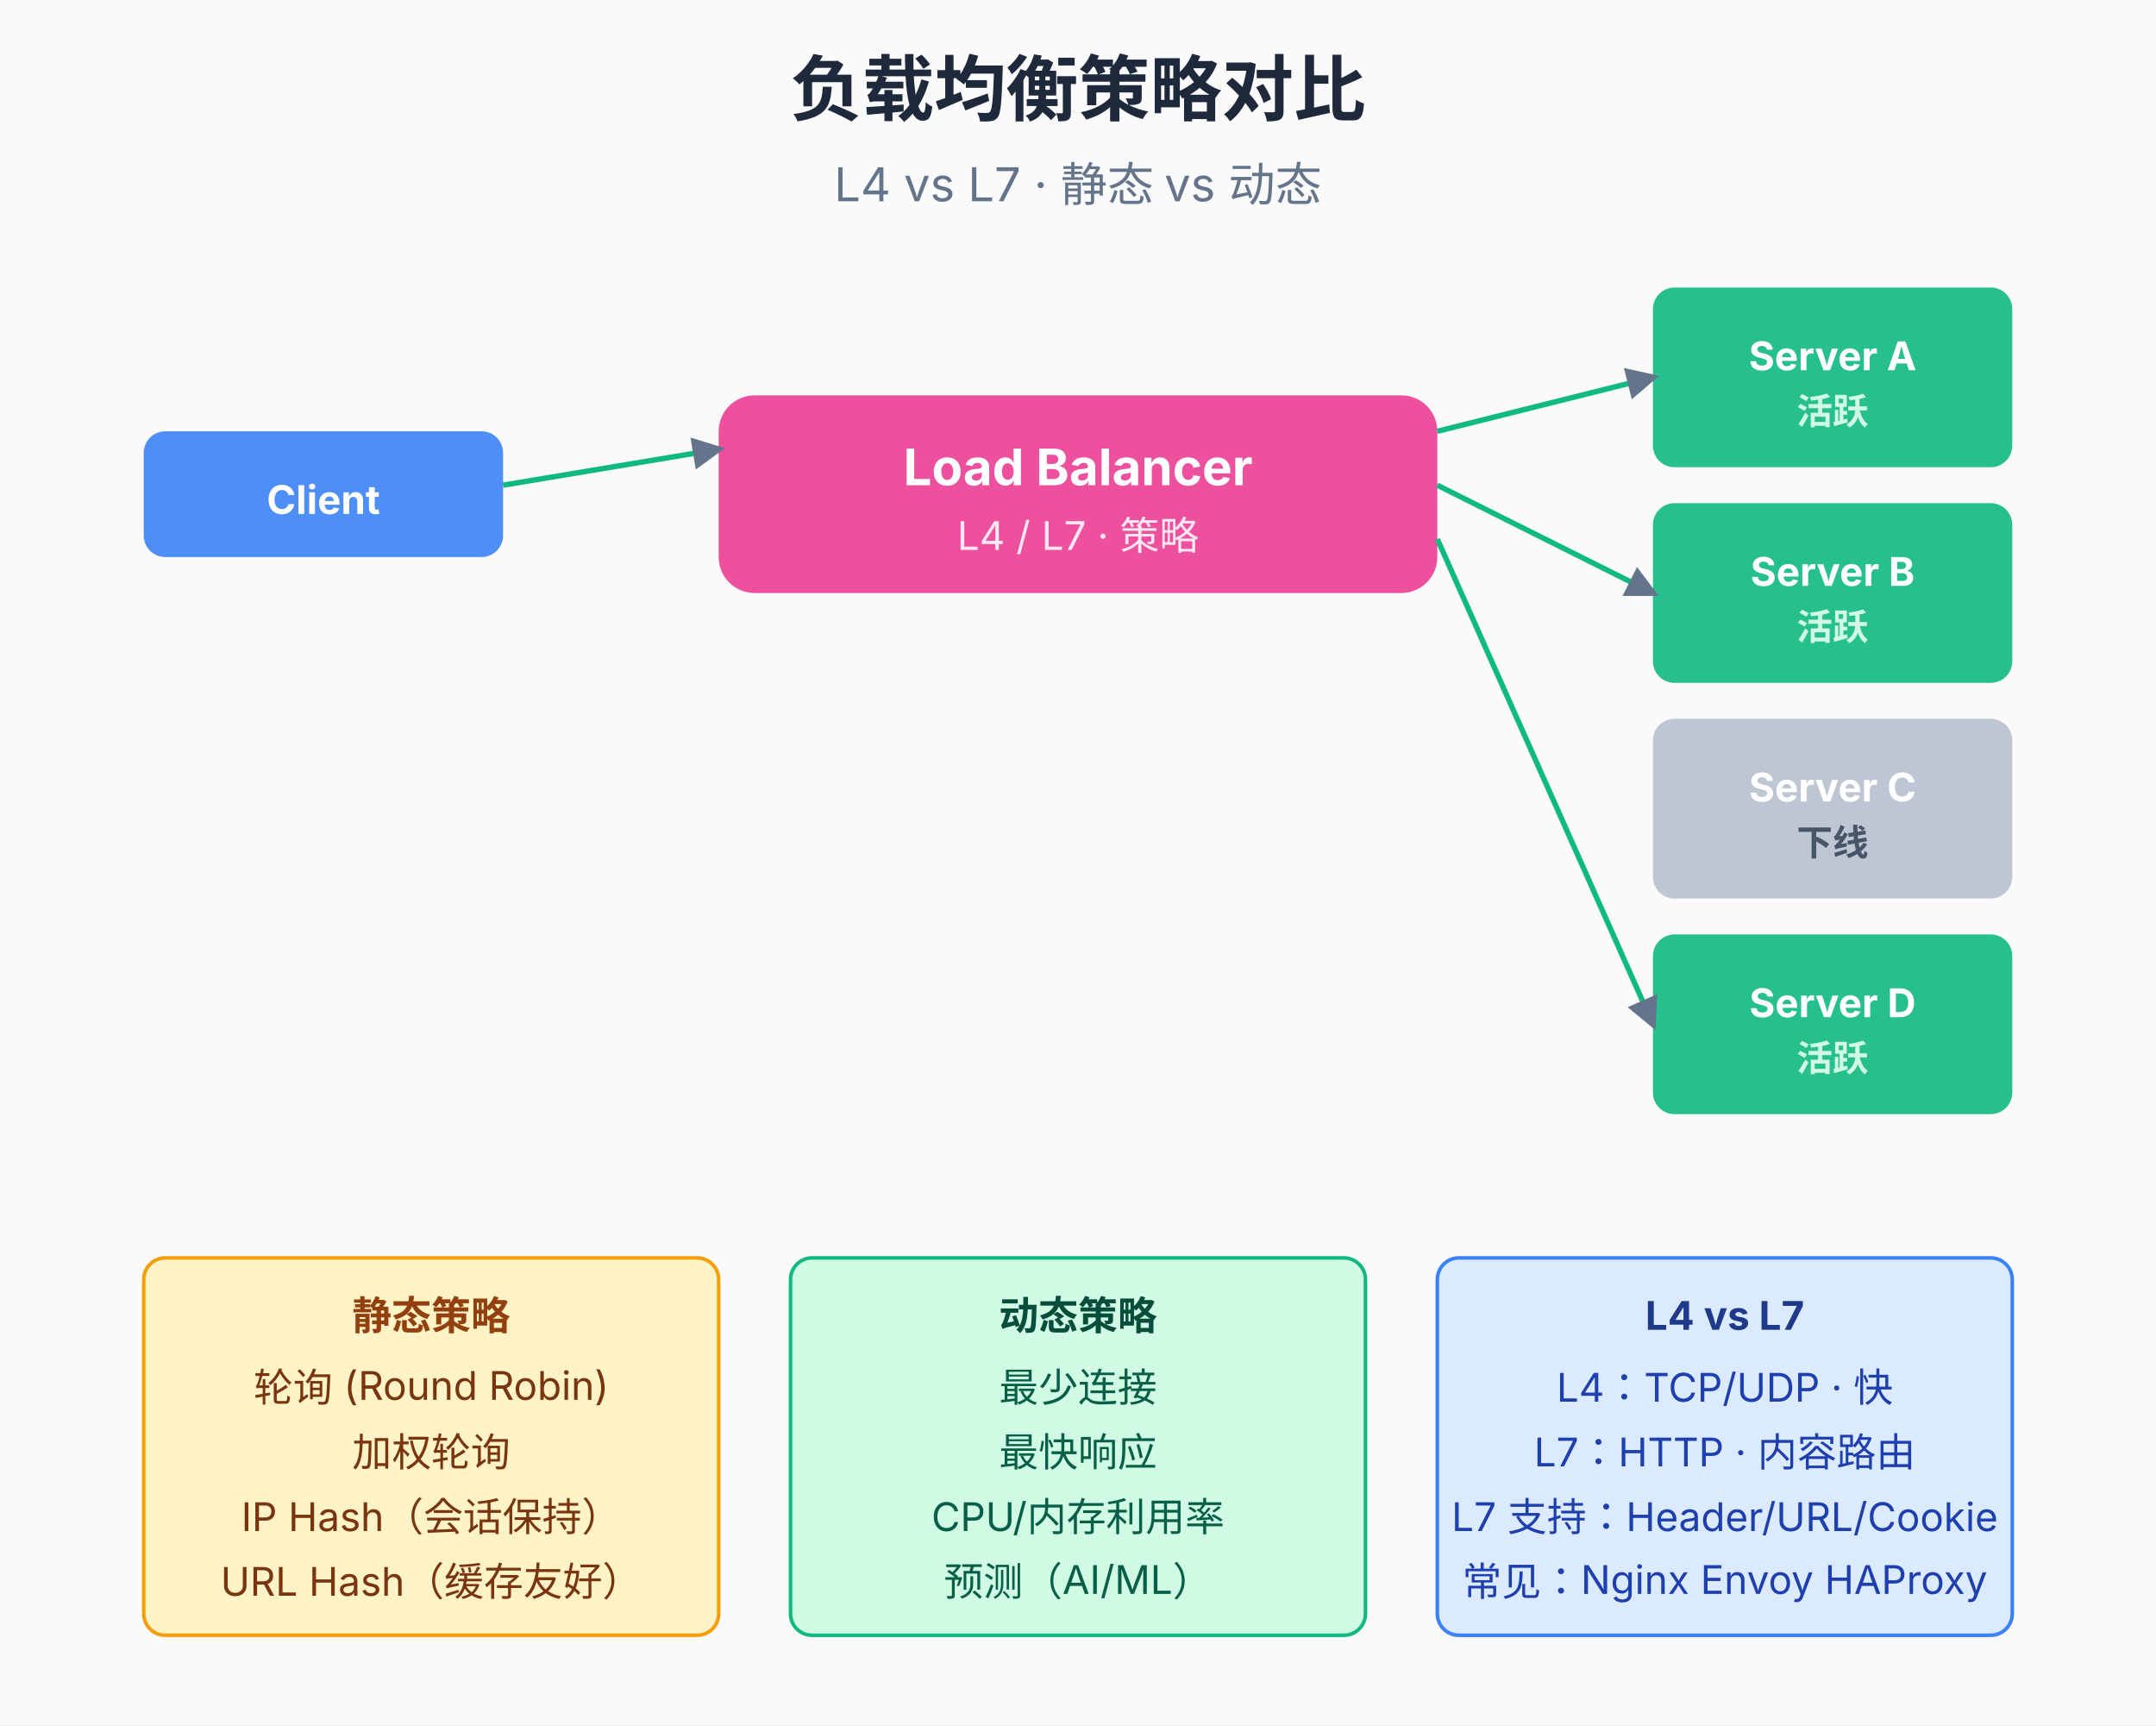
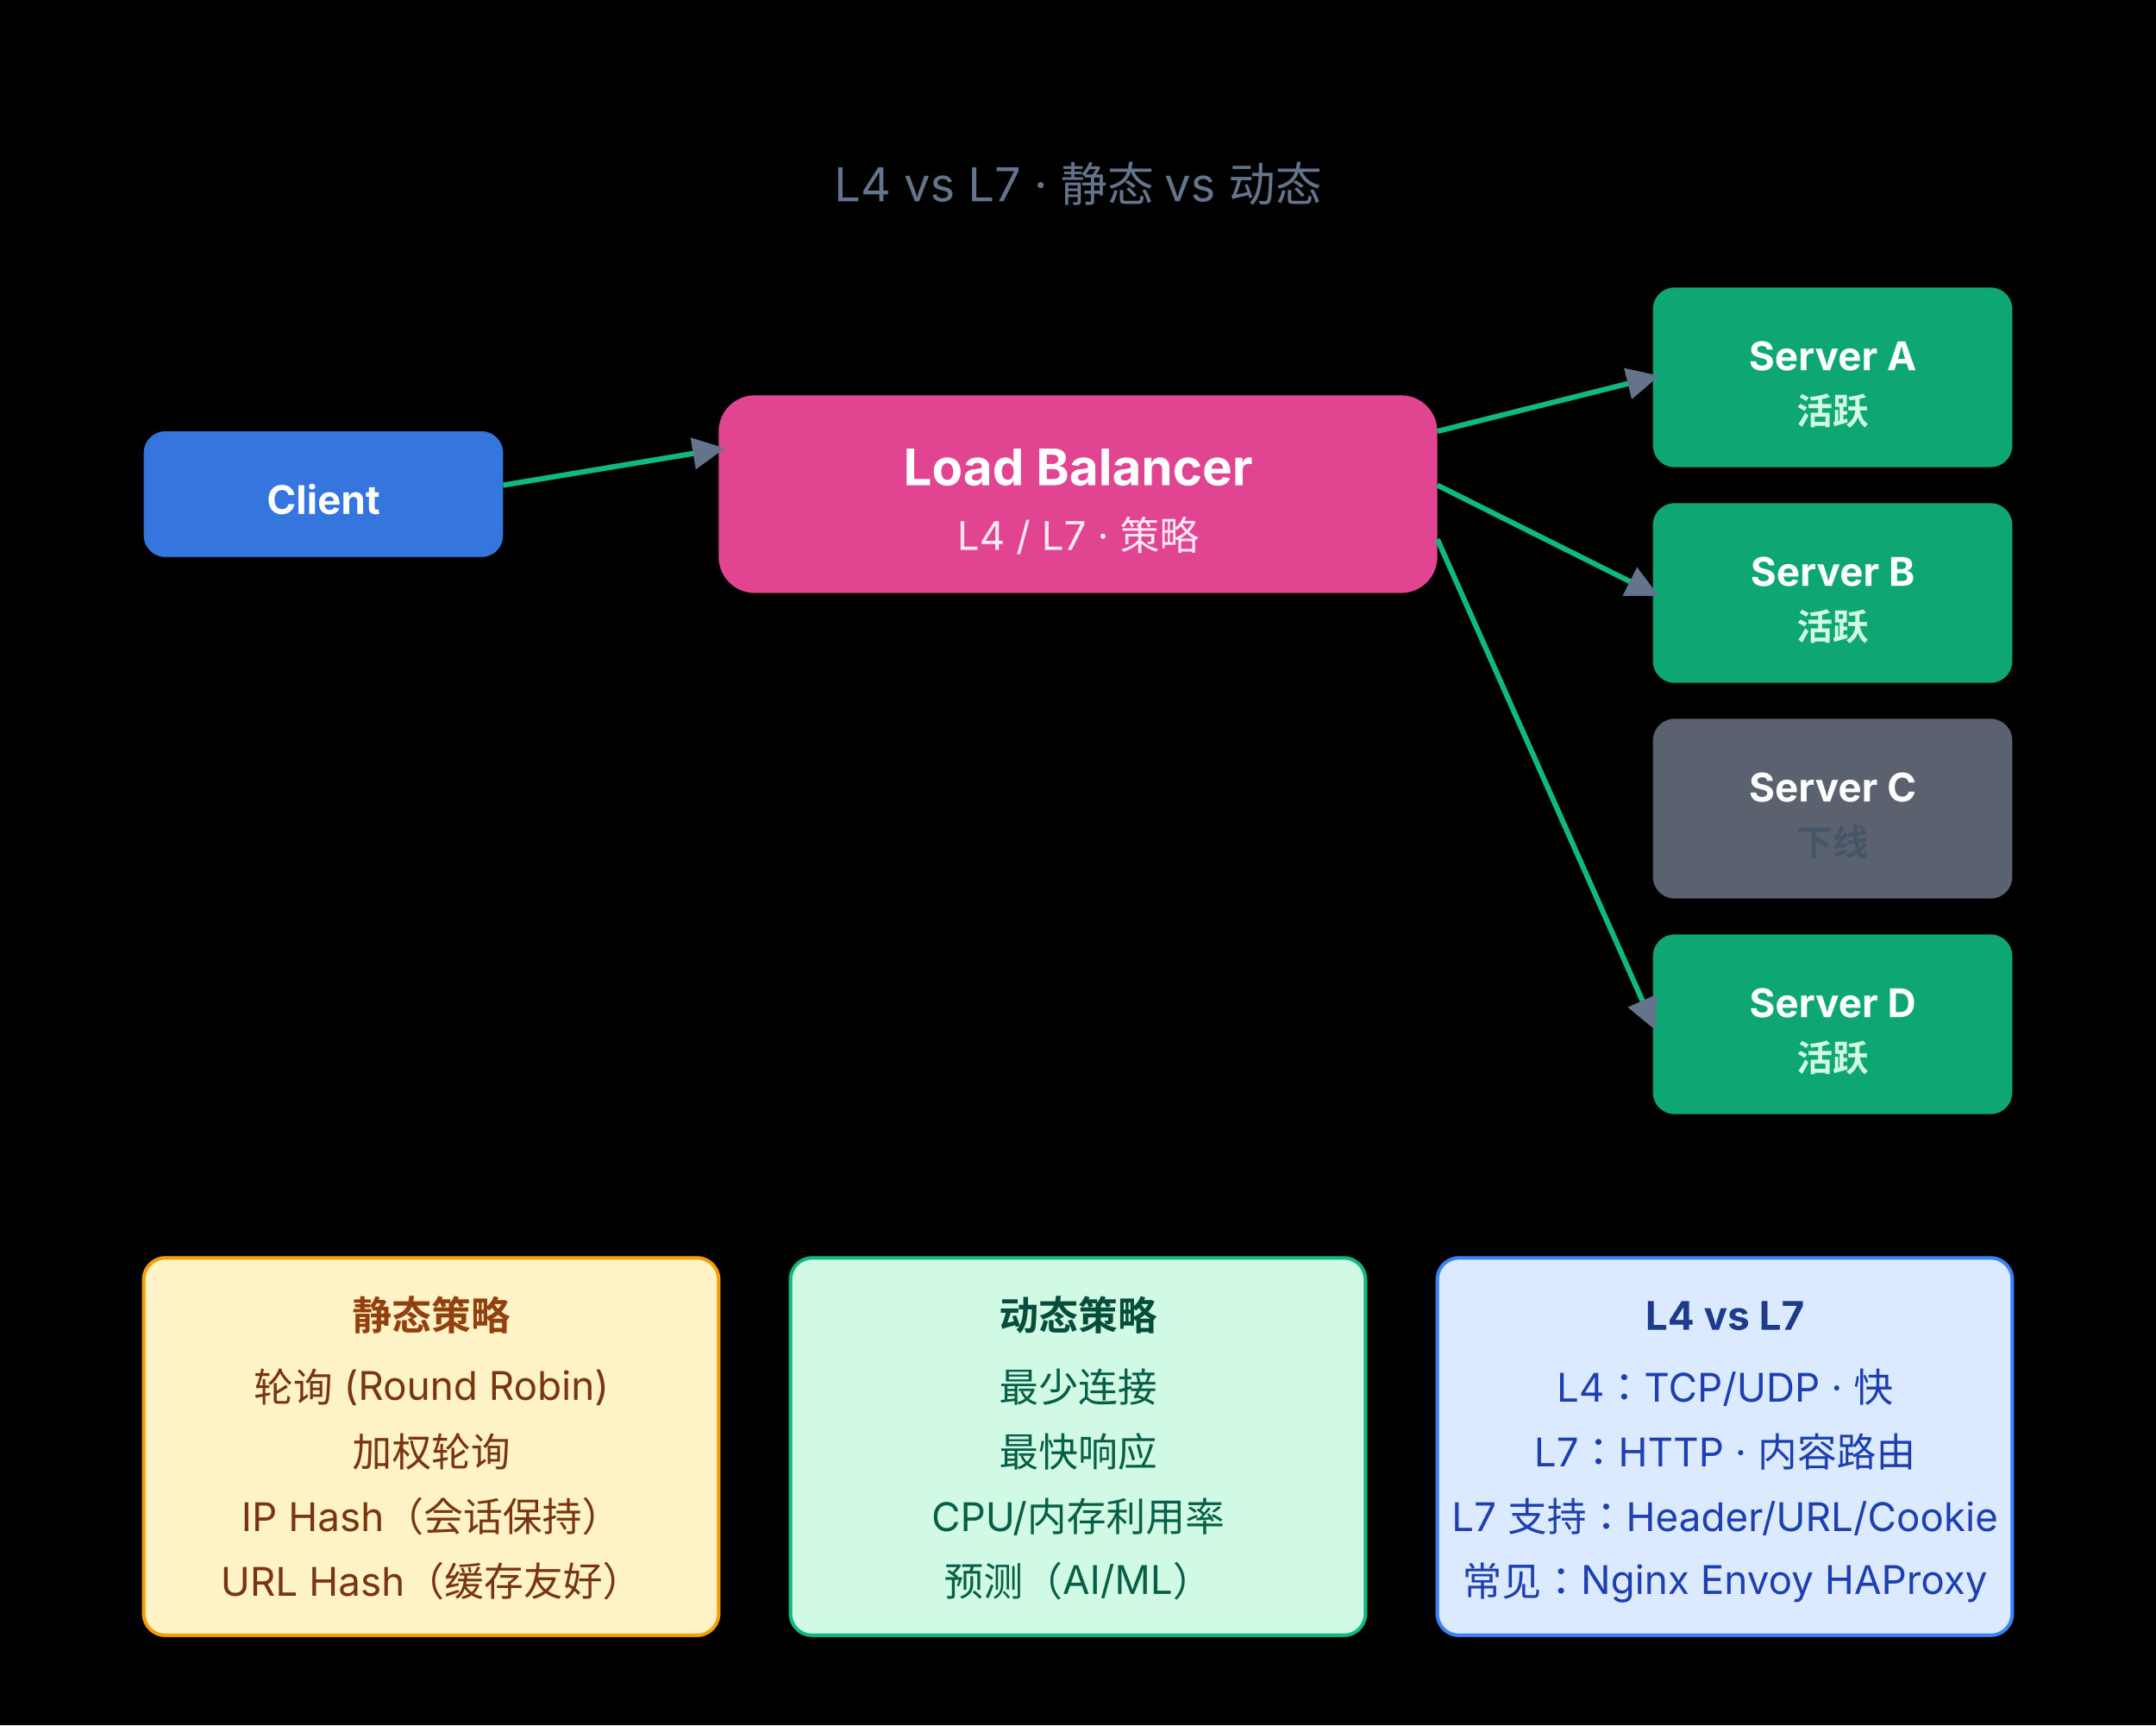
<svg xmlns="http://www.w3.org/2000/svg" viewBox="0 0 600 480" font-family="-apple-system,BlinkMacSystemFont,'PingFang SC',sans-serif">
  <defs>
    <marker id="arr" viewBox="0 0 10 10" refX="8" refY="5" markerWidth="6" markerHeight="6" orient="auto-start-reverse">
      <path d="M0,0 L10,5 L0,10 z" fill="#64748b" />
    </marker>
    <marker id="arrow" viewBox="0 0 10 10" refX="8" refY="5" markerWidth="6" markerHeight="6" orient="auto-start-reverse">
      <path d="M0,0 L10,5 L0,10 z" fill="#64748b" />
    </marker>
  </defs>
-   <rect width="600" height="480" fill="#fafafa" />
-   <text x="300" y="32" text-anchor="middle" font-size="20" font-weight="600" fill="#1e293b">负载均衡策略对比</text>
+   <rect class="at-svg-bg" width="600" height="480" />
+   <text class="at-svg-title" x="300" y="32" text-anchor="middle" font-size="20" font-weight="600">负载均衡策略对比</text>
  <text x="300" y="56" text-anchor="middle" font-size="13" fill="#64748b">L4 vs L7 · 静态 vs 动态</text>
  <rect x="40" y="120" width="100" height="35" rx="6" fill="#3b82f6" opacity="0.9" />
  <text x="90" y="143" text-anchor="middle" font-size="11" font-weight="700" fill="white">Client</text>
  <rect x="200" y="110" width="200" height="55" rx="10" fill="#ec4899" opacity="0.95" />
  <text x="300" y="135" text-anchor="middle" font-size="14" font-weight="700" fill="white">Load Balancer</text>
  <text x="300" y="153" text-anchor="middle" font-size="11" fill="#fce7f3">L4 / L7 · 策略</text>
  <g font-size="11" font-weight="700">
    <rect x="460" y="80" width="100" height="50" rx="6" fill="#10b981" opacity="0.9" />
    <text x="510" y="103" text-anchor="middle" fill="white">Server A</text>
    <text x="510" y="118" text-anchor="middle" font-size="10" fill="#d1fae5">活跃</text>
    <rect x="460" y="140" width="100" height="50" rx="6" fill="#10b981" opacity="0.9" />
    <text x="510" y="163" text-anchor="middle" fill="white">Server B</text>
    <text x="510" y="178" text-anchor="middle" font-size="10" fill="#d1fae5">活跃</text>
    <rect x="460" y="200" width="100" height="50" rx="6" fill="#94a3b8" opacity="0.6" />
    <text x="510" y="223" text-anchor="middle" fill="white">Server C</text>
    <text x="510" y="238" text-anchor="middle" font-size="10" fill="#475569">下线</text>
    <rect x="460" y="260" width="100" height="50" rx="6" fill="#10b981" opacity="0.9" />
    <text x="510" y="283" text-anchor="middle" fill="white">Server D</text>
    <text x="510" y="298" text-anchor="middle" font-size="10" fill="#d1fae5">活跃</text>
  </g>
  <g stroke="#10b981" stroke-width="1.5" fill="none" marker-end="url(#arrow)">
    <line x1="140" y1="135" x2="200" y2="125" />
    <line x1="400" y1="120" x2="460" y2="105" />
    <line x1="400" y1="135" x2="460" y2="165" />
    <line x1="400" y1="150" x2="460" y2="285" />
  </g>
  <g font-size="11">
    <rect x="40" y="350" width="160" height="105" rx="6" fill="#fef3c7" stroke="#f59e0b" stroke-width="1" />
    <text x="120" y="370" text-anchor="middle" font-weight="700" fill="#92400e">静态策略</text>
    <text x="120" y="390" text-anchor="middle" fill="#78350f">轮询 (Round Robin)</text>
    <text x="120" y="408" text-anchor="middle" fill="#78350f">加权轮询</text>
    <text x="120" y="426" text-anchor="middle" fill="#78350f">IP Hash（会话保持）</text>
    <text x="120" y="444" text-anchor="middle" fill="#78350f">URL Hash（缓存友好）</text>
    <rect x="220" y="350" width="160" height="105" rx="6" fill="#d1fae5" stroke="#10b981" stroke-width="1" />
    <text x="300" y="370" text-anchor="middle" font-weight="700" fill="#064e3b">动态策略</text>
    <text x="300" y="390" text-anchor="middle" fill="#065f46">最少连接</text>
    <text x="300" y="408" text-anchor="middle" fill="#065f46">最快响应</text>
    <text x="300" y="426" text-anchor="middle" fill="#065f46">CPU/内存利用率</text>
    <text x="300" y="444" text-anchor="middle" fill="#065f46">预测（AI/ML）</text>
    <rect x="400" y="350" width="160" height="105" rx="6" fill="#dbeafe" stroke="#3b82f6" stroke-width="1" />
    <text x="480" y="370" text-anchor="middle" font-weight="700" fill="#1e3a8a">L4 vs L7</text>
    <text x="480" y="390" text-anchor="middle" fill="#1e40af">L4：TCP/UDP · 快</text>
    <text x="480" y="408" text-anchor="middle" fill="#1e40af">L7：HTTP · 内容路由</text>
    <text x="480" y="426" text-anchor="middle" fill="#1e40af">L7 支持：Header/URL/Cookie</text>
    <text x="480" y="444" text-anchor="middle" fill="#1e40af">常见：Nginx Envoy HAProxy</text>
  </g>
</svg>
